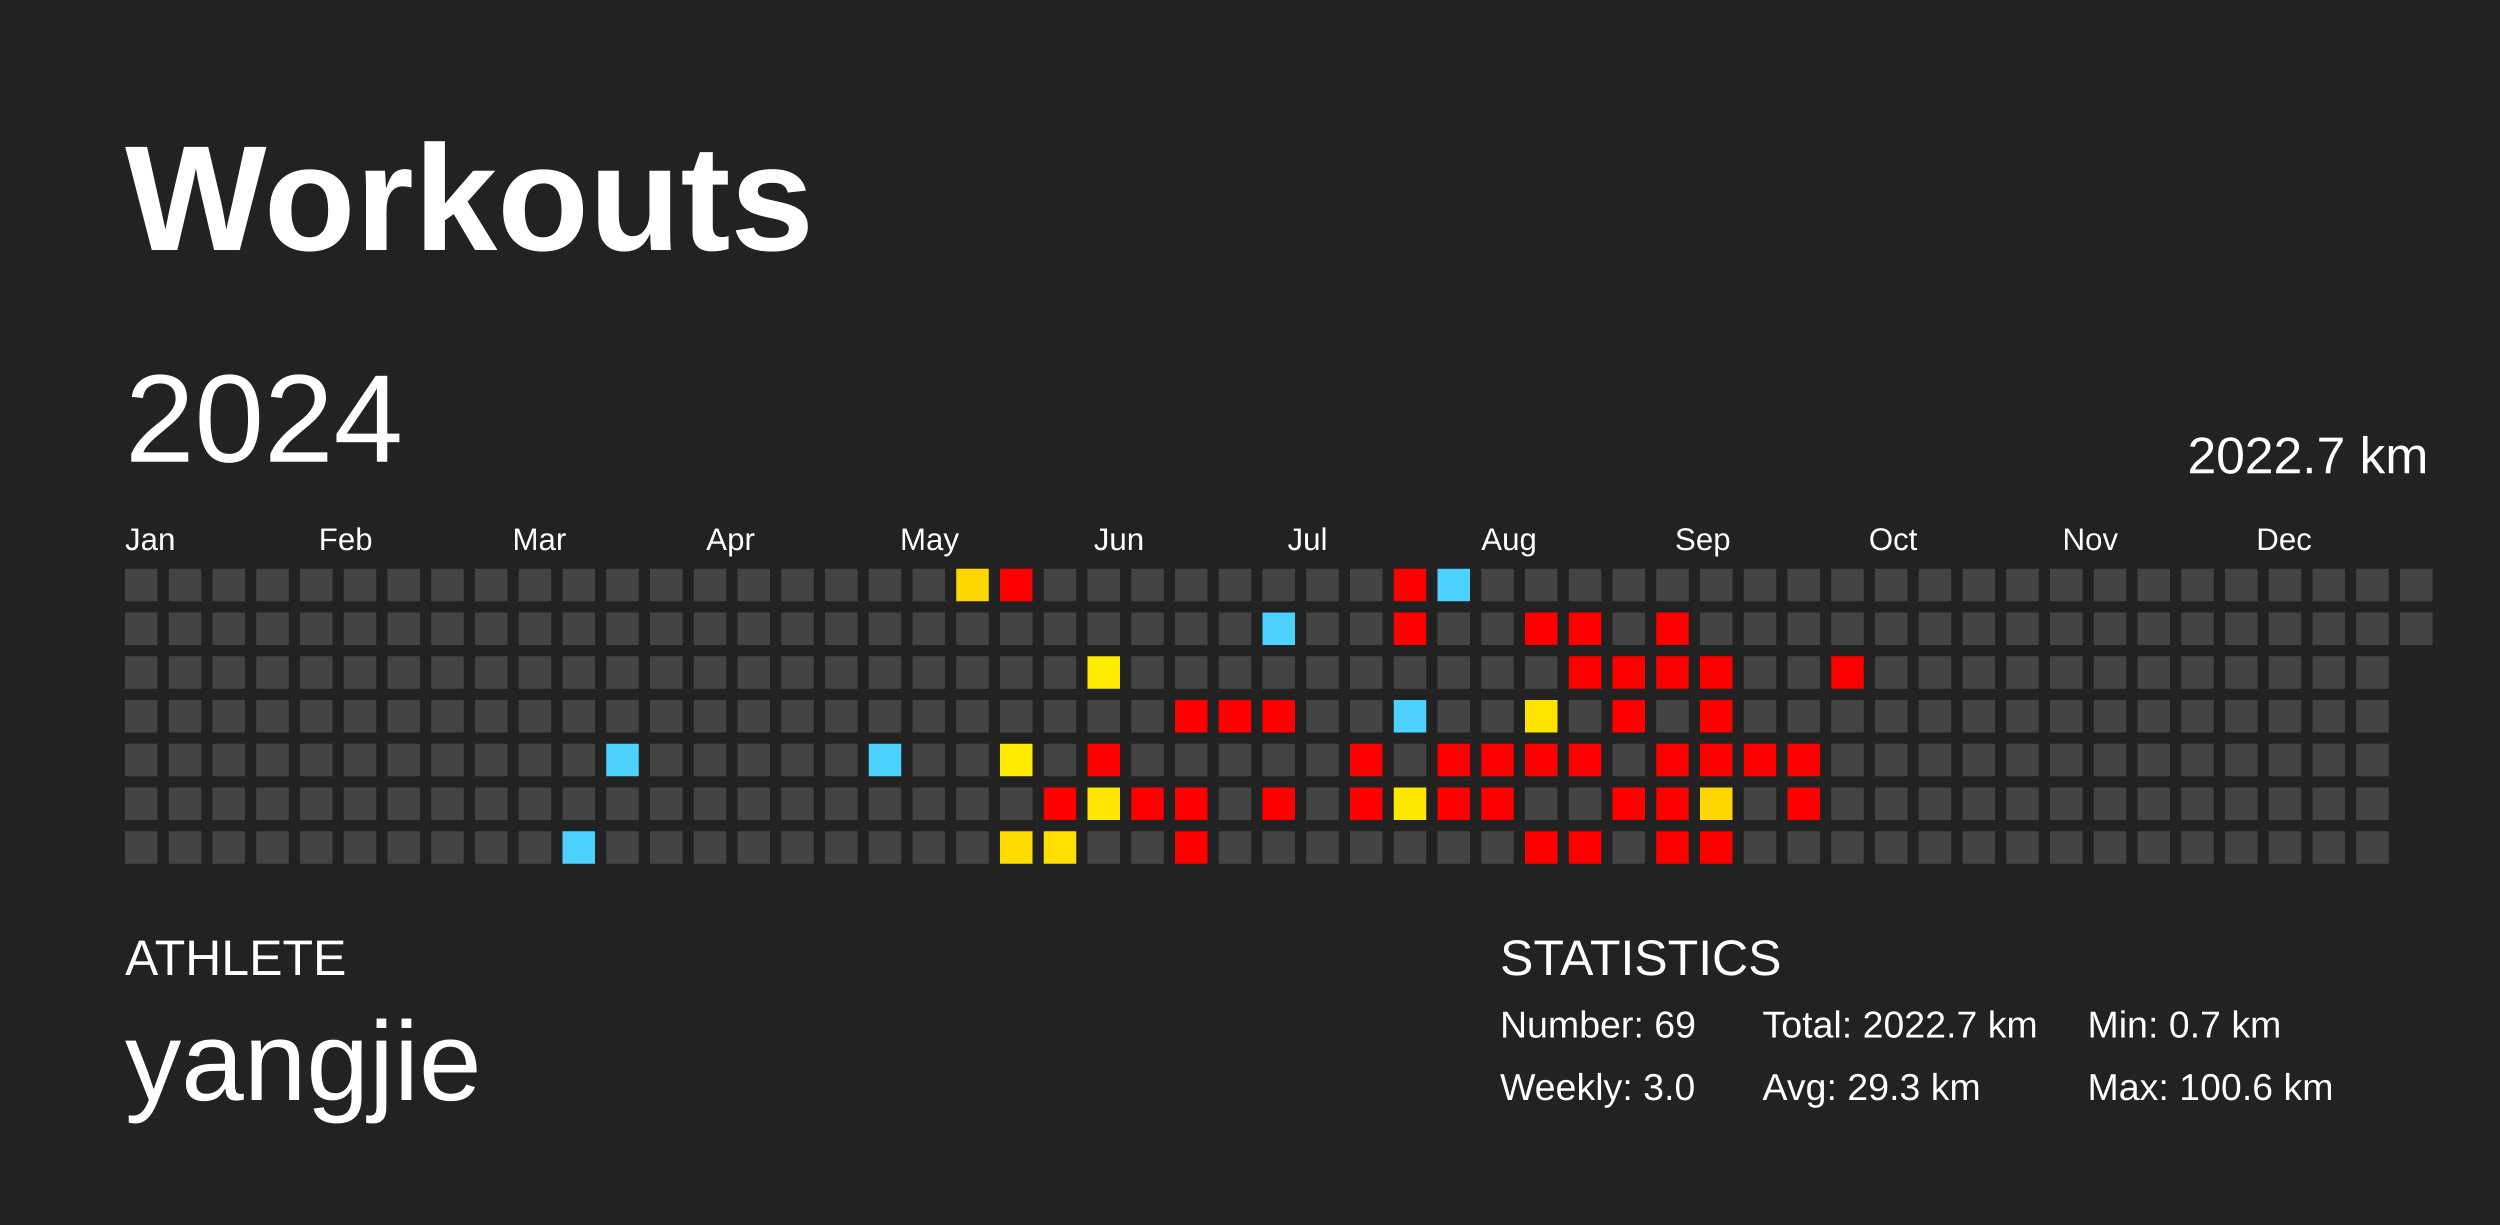
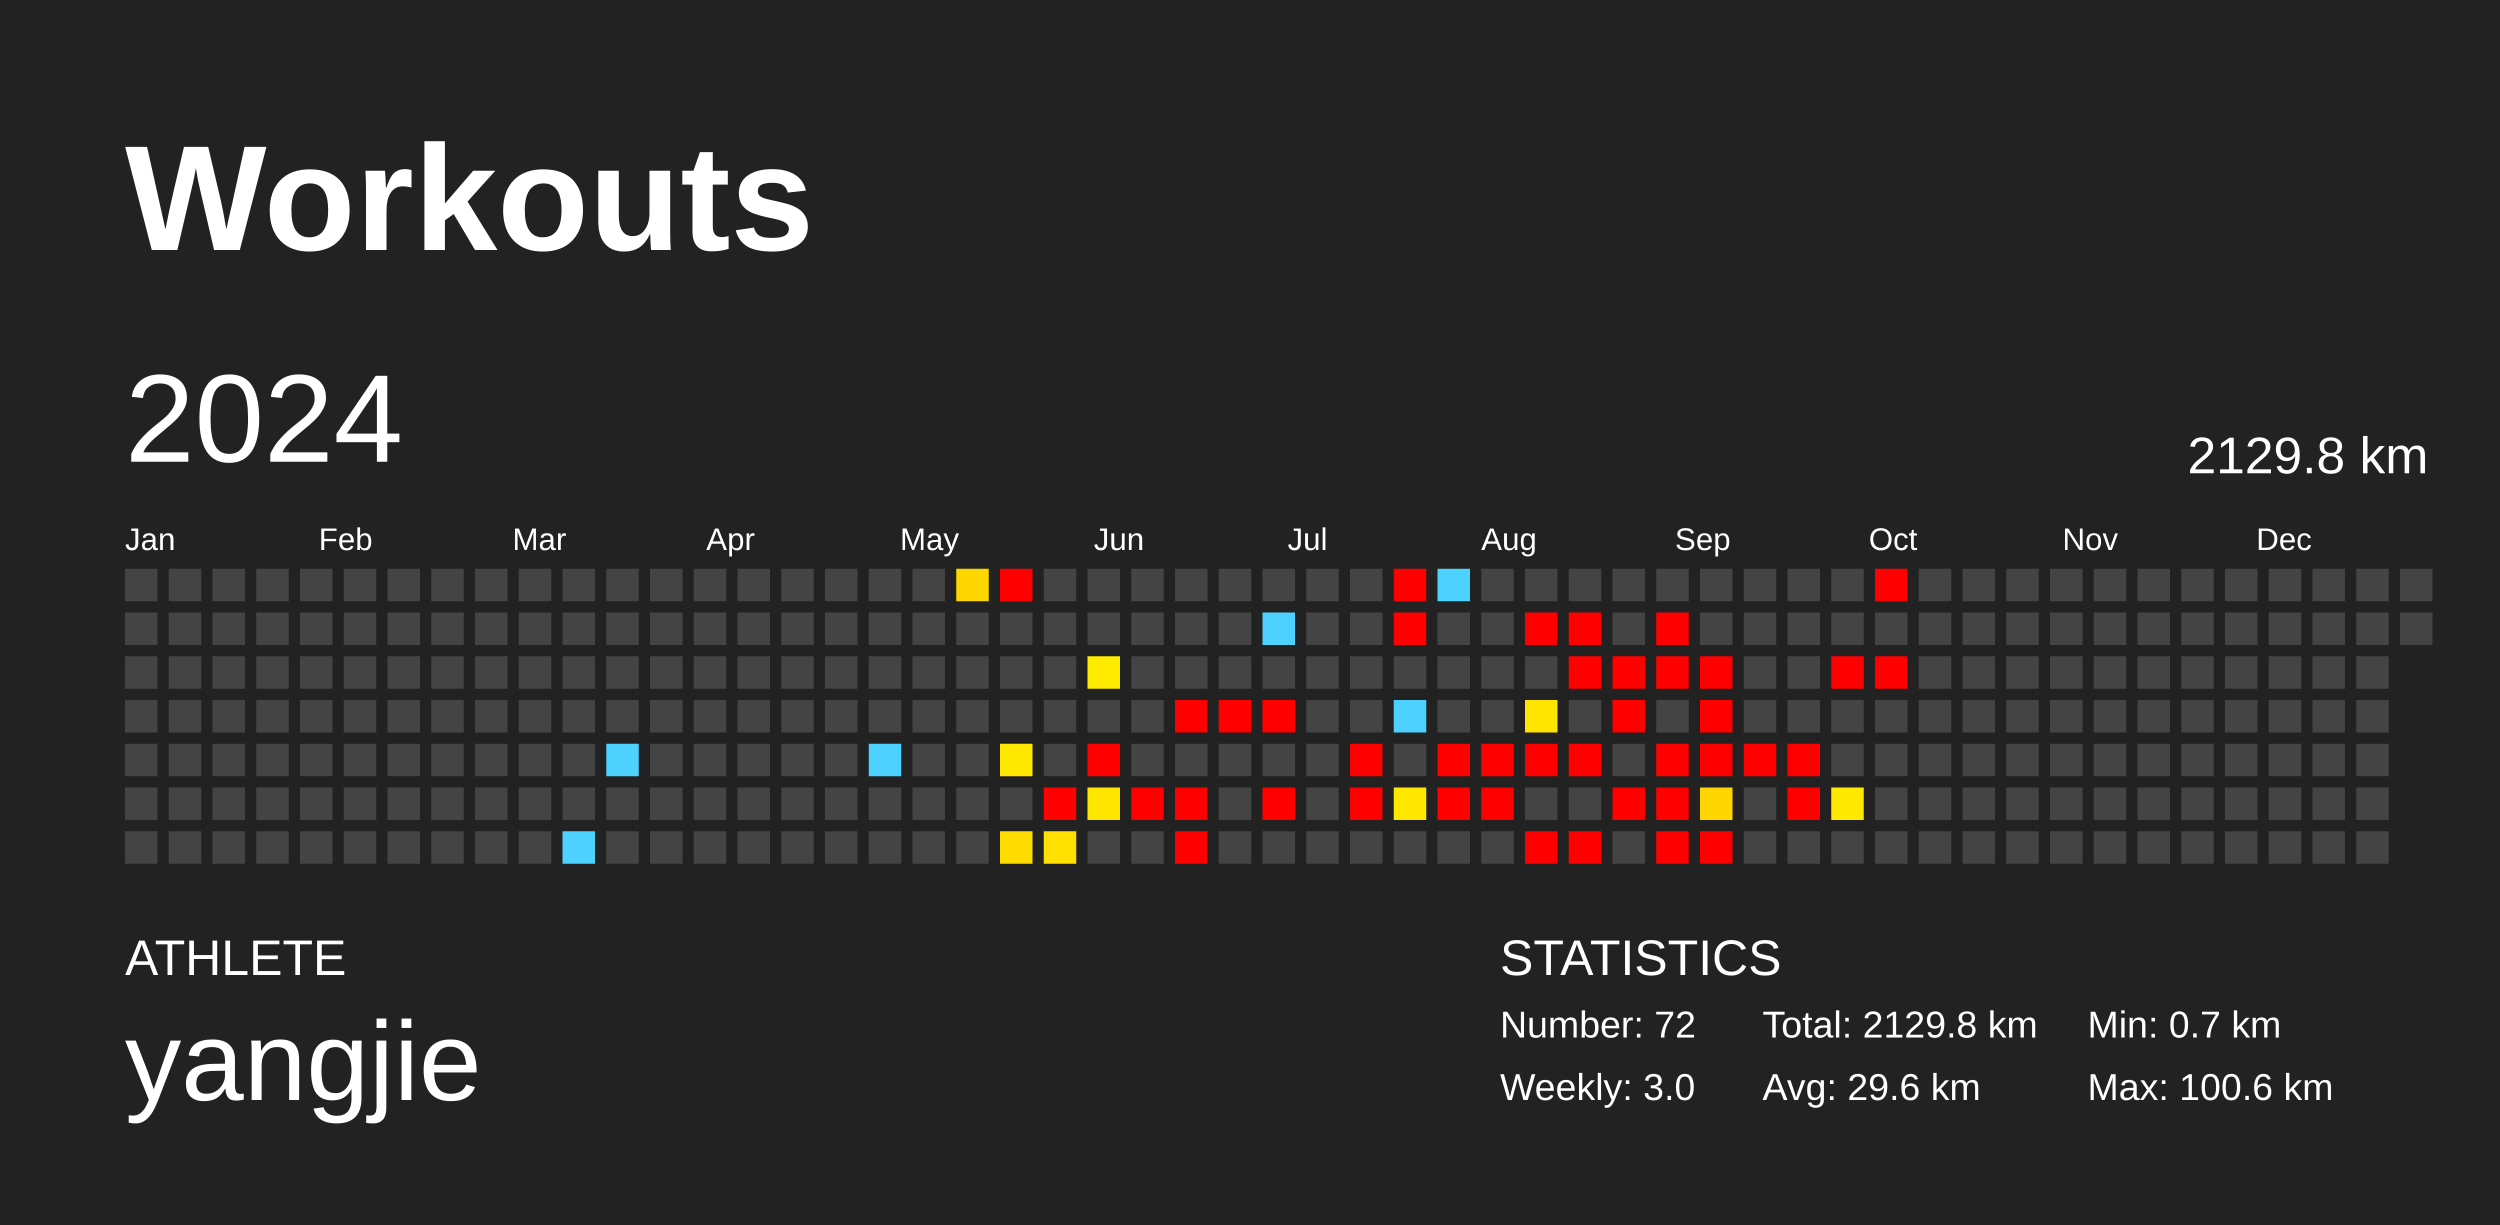
<svg xmlns="http://www.w3.org/2000/svg" baseProfile="full" height="98mm" version="1.1" viewBox="0,0,200,98" width="200mm">
  <defs />
  <rect fill="#222222" height="98" width="200" x="0" y="0" />
  <text fill="#FFFFFF" style="font-size:12px; font-family:Arial; font-weight:bold;" x="10" y="20">Workouts</text>
  <text fill="#FFFFFF" style="font-size:4px; font-family:Arial" x="10" y="78">ATHLETE</text>
  <text fill="#FFFFFF" style="font-size:9px; font-family:Arial" x="10" y="88">yangjie</text>
  <text fill="#FFFFFF" style="font-size:4px; font-family:Arial" x="120" y="78">STATISTICS</text>
-   <text fill="#FFFFFF" style="font-size:3px; font-family:Arial" x="120" y="83">Number: 69</text>
+   <text fill="#FFFFFF" style="font-size:3px; font-family:Arial" x="120" y="83">Number: 72</text>
  <text fill="#FFFFFF" style="font-size:3px; font-family:Arial" x="120" y="88">Weekly: 3.0</text>
-   <text fill="#FFFFFF" style="font-size:3px; font-family:Arial" x="141" y="83">Total: 2022.7 km</text>
-   <text fill="#FFFFFF" style="font-size:3px; font-family:Arial" x="141" y="88">Avg: 29.3 km</text>
+   <text fill="#FFFFFF" style="font-size:3px; font-family:Arial" x="141" y="83">Total: 2129.8 km</text>
+   <text fill="#FFFFFF" style="font-size:3px; font-family:Arial" x="141" y="88">Avg: 29.6 km</text>
  <text fill="#FFFFFF" style="font-size:3px; font-family:Arial" x="167" y="83">Min: 0.7 km</text>
  <text fill="#FFFFFF" style="font-size:3px; font-family:Arial" x="167" y="88">Max: 100.6 km</text>
  <text dominant-baseline="hanging" fill="#FFFFFF" style="font-size:10.0px; font-family:Arial;" x="10" y="30">2024</text>
-   <text dominant-baseline="hanging" fill="#FFFFFF" style="font-size:4.125px; font-family:Arial;" x="175" y="35">2022.7 km</text>
+   <text dominant-baseline="hanging" fill="#FFFFFF" style="font-size:4.125px; font-family:Arial;" x="175" y="35">2129.8 km</text>
  <text fill="#FFFFFF" style="font-size:2.5px; font-family:Arial" x="10.0" y="44">Jan</text>
  <text fill="#FFFFFF" style="font-size:2.5px; font-family:Arial" x="25.5" y="44">Feb</text>
  <text fill="#FFFFFF" style="font-size:2.5px; font-family:Arial" x="41.0" y="44">Mar</text>
  <text fill="#FFFFFF" style="font-size:2.5px; font-family:Arial" x="56.5" y="44">Apr</text>
  <text fill="#FFFFFF" style="font-size:2.5px; font-family:Arial" x="72.0" y="44">May</text>
  <text fill="#FFFFFF" style="font-size:2.5px; font-family:Arial" x="87.5" y="44">Jun</text>
  <text fill="#FFFFFF" style="font-size:2.5px; font-family:Arial" x="103.0" y="44">Jul</text>
  <text fill="#FFFFFF" style="font-size:2.5px; font-family:Arial" x="118.5" y="44">Aug</text>
  <text fill="#FFFFFF" style="font-size:2.5px; font-family:Arial" x="134.0" y="44">Sep</text>
  <text fill="#FFFFFF" style="font-size:2.5px; font-family:Arial" x="149.5" y="44">Oct</text>
  <text fill="#FFFFFF" style="font-size:2.5px; font-family:Arial" x="165.0" y="44">Nov</text>
  <text fill="#FFFFFF" style="font-size:2.5px; font-family:Arial" x="180.5" y="44">Dec</text>
  <rect fill="#444444" height="2.6" width="2.6" x="10.0" y="45.5" />
  <rect fill="#444444" height="2.6" width="2.6" x="10.0" y="49.0" />
  <rect fill="#444444" height="2.6" width="2.6" x="10.0" y="52.5" />
  <rect fill="#444444" height="2.6" width="2.6" x="10.0" y="56.0" />
  <rect fill="#444444" height="2.6" width="2.6" x="10.0" y="59.5" />
  <rect fill="#444444" height="2.6" width="2.6" x="10.0" y="63.0" />
  <rect fill="#444444" height="2.6" width="2.6" x="10.0" y="66.5" />
  <rect fill="#444444" height="2.6" width="2.6" x="13.5" y="45.5" />
  <rect fill="#444444" height="2.6" width="2.6" x="13.5" y="49.0" />
  <rect fill="#444444" height="2.6" width="2.6" x="13.5" y="52.5" />
  <rect fill="#444444" height="2.6" width="2.6" x="13.5" y="56.0" />
  <rect fill="#444444" height="2.6" width="2.6" x="13.5" y="59.5" />
  <rect fill="#444444" height="2.6" width="2.6" x="13.5" y="63.0" />
  <rect fill="#444444" height="2.6" width="2.6" x="13.5" y="66.5" />
  <rect fill="#444444" height="2.6" width="2.6" x="17.0" y="45.5" />
  <rect fill="#444444" height="2.6" width="2.6" x="17.0" y="49.0" />
  <rect fill="#444444" height="2.6" width="2.6" x="17.0" y="52.5" />
  <rect fill="#444444" height="2.6" width="2.6" x="17.0" y="56.0" />
  <rect fill="#444444" height="2.6" width="2.6" x="17.0" y="59.5" />
  <rect fill="#444444" height="2.6" width="2.6" x="17.0" y="63.0" />
  <rect fill="#444444" height="2.6" width="2.6" x="17.0" y="66.5" />
  <rect fill="#444444" height="2.6" width="2.6" x="20.5" y="45.5" />
  <rect fill="#444444" height="2.6" width="2.6" x="20.5" y="49.0" />
  <rect fill="#444444" height="2.6" width="2.6" x="20.5" y="52.5" />
  <rect fill="#444444" height="2.6" width="2.6" x="20.5" y="56.0" />
  <rect fill="#444444" height="2.6" width="2.6" x="20.5" y="59.5" />
  <rect fill="#444444" height="2.6" width="2.6" x="20.5" y="63.0" />
  <rect fill="#444444" height="2.6" width="2.6" x="20.5" y="66.5" />
  <rect fill="#444444" height="2.6" width="2.6" x="24.0" y="45.5" />
  <rect fill="#444444" height="2.6" width="2.6" x="24.0" y="49.0" />
  <rect fill="#444444" height="2.6" width="2.6" x="24.0" y="52.5" />
  <rect fill="#444444" height="2.6" width="2.6" x="24.0" y="56.0" />
  <rect fill="#444444" height="2.6" width="2.6" x="24.0" y="59.5" />
  <rect fill="#444444" height="2.6" width="2.6" x="24.0" y="63.0" />
  <rect fill="#444444" height="2.6" width="2.6" x="24.0" y="66.5" />
  <rect fill="#444444" height="2.6" width="2.6" x="27.5" y="45.5" />
  <rect fill="#444444" height="2.6" width="2.6" x="27.5" y="49.0" />
  <rect fill="#444444" height="2.6" width="2.6" x="27.5" y="52.5" />
  <rect fill="#444444" height="2.6" width="2.6" x="27.5" y="56.0" />
  <rect fill="#444444" height="2.6" width="2.6" x="27.5" y="59.5" />
  <rect fill="#444444" height="2.6" width="2.6" x="27.5" y="63.0" />
  <rect fill="#444444" height="2.6" width="2.6" x="27.5" y="66.5" />
  <rect fill="#444444" height="2.6" width="2.6" x="31.0" y="45.5" />
  <rect fill="#444444" height="2.6" width="2.6" x="31.0" y="49.0" />
  <rect fill="#444444" height="2.6" width="2.6" x="31.0" y="52.5" />
  <rect fill="#444444" height="2.6" width="2.6" x="31.0" y="56.0" />
  <rect fill="#444444" height="2.6" width="2.6" x="31.0" y="59.5" />
  <rect fill="#444444" height="2.6" width="2.6" x="31.0" y="63.0" />
  <rect fill="#444444" height="2.6" width="2.6" x="31.0" y="66.5" />
  <rect fill="#444444" height="2.6" width="2.6" x="34.5" y="45.5" />
  <rect fill="#444444" height="2.6" width="2.6" x="34.5" y="49.0" />
  <rect fill="#444444" height="2.6" width="2.6" x="34.5" y="52.5" />
  <rect fill="#444444" height="2.6" width="2.6" x="34.5" y="56.0" />
  <rect fill="#444444" height="2.6" width="2.6" x="34.5" y="59.5" />
  <rect fill="#444444" height="2.6" width="2.6" x="34.5" y="63.0" />
  <rect fill="#444444" height="2.6" width="2.6" x="34.5" y="66.5" />
  <rect fill="#444444" height="2.6" width="2.6" x="38.0" y="45.5" />
  <rect fill="#444444" height="2.6" width="2.6" x="38.0" y="49.0" />
  <rect fill="#444444" height="2.6" width="2.6" x="38.0" y="52.5" />
  <rect fill="#444444" height="2.6" width="2.6" x="38.0" y="56.0" />
  <rect fill="#444444" height="2.6" width="2.6" x="38.0" y="59.5" />
  <rect fill="#444444" height="2.6" width="2.6" x="38.0" y="63.0" />
  <rect fill="#444444" height="2.6" width="2.6" x="38.0" y="66.5" />
  <rect fill="#444444" height="2.6" width="2.6" x="41.5" y="45.5" />
  <rect fill="#444444" height="2.6" width="2.6" x="41.5" y="49.0" />
  <rect fill="#444444" height="2.6" width="2.6" x="41.5" y="52.5" />
  <rect fill="#444444" height="2.6" width="2.6" x="41.5" y="56.0" />
  <rect fill="#444444" height="2.6" width="2.6" x="41.5" y="59.5" />
  <rect fill="#444444" height="2.6" width="2.6" x="41.5" y="63.0" />
  <rect fill="#444444" height="2.6" width="2.6" x="41.5" y="66.5" />
  <rect fill="#444444" height="2.6" width="2.6" x="45.0" y="45.5" />
  <rect fill="#444444" height="2.6" width="2.6" x="45.0" y="49.0" />
  <rect fill="#444444" height="2.6" width="2.6" x="45.0" y="52.5" />
  <rect fill="#444444" height="2.6" width="2.6" x="45.0" y="56.0" />
  <rect fill="#444444" height="2.6" width="2.6" x="45.0" y="59.5" />
  <rect fill="#444444" height="2.6" width="2.6" x="45.0" y="63.0" />
  <rect fill="#4dd2ff" height="2.6" width="2.6" x="45.0" y="66.5" />
  <rect fill="#444444" height="2.6" width="2.6" x="48.5" y="45.5" />
  <rect fill="#444444" height="2.6" width="2.6" x="48.5" y="49.0" />
  <rect fill="#444444" height="2.6" width="2.6" x="48.5" y="52.5" />
  <rect fill="#444444" height="2.6" width="2.6" x="48.5" y="56.0" />
  <rect fill="#4dd2ff" height="2.6" width="2.6" x="48.5" y="59.5" />
  <rect fill="#444444" height="2.6" width="2.6" x="48.5" y="63.0" />
  <rect fill="#444444" height="2.6" width="2.6" x="48.5" y="66.5" />
  <rect fill="#444444" height="2.6" width="2.6" x="52.0" y="45.5" />
  <rect fill="#444444" height="2.6" width="2.6" x="52.0" y="49.0" />
  <rect fill="#444444" height="2.6" width="2.6" x="52.0" y="52.5" />
  <rect fill="#444444" height="2.6" width="2.6" x="52.0" y="56.0" />
  <rect fill="#444444" height="2.6" width="2.6" x="52.0" y="59.5" />
  <rect fill="#444444" height="2.6" width="2.6" x="52.0" y="63.0" />
  <rect fill="#444444" height="2.6" width="2.6" x="52.0" y="66.5" />
  <rect fill="#444444" height="2.6" width="2.6" x="55.5" y="45.5" />
  <rect fill="#444444" height="2.6" width="2.6" x="55.5" y="49.0" />
  <rect fill="#444444" height="2.6" width="2.6" x="55.5" y="52.5" />
  <rect fill="#444444" height="2.6" width="2.6" x="55.5" y="56.0" />
  <rect fill="#444444" height="2.6" width="2.6" x="55.5" y="59.5" />
  <rect fill="#444444" height="2.6" width="2.6" x="55.5" y="63.0" />
  <rect fill="#444444" height="2.6" width="2.6" x="55.5" y="66.5" />
  <rect fill="#444444" height="2.6" width="2.6" x="59.0" y="45.5" />
  <rect fill="#444444" height="2.6" width="2.6" x="59.0" y="49.0" />
  <rect fill="#444444" height="2.6" width="2.6" x="59.0" y="52.5" />
  <rect fill="#444444" height="2.6" width="2.6" x="59.0" y="56.0" />
  <rect fill="#444444" height="2.6" width="2.6" x="59.0" y="59.5" />
  <rect fill="#444444" height="2.6" width="2.6" x="59.0" y="63.0" />
  <rect fill="#444444" height="2.6" width="2.6" x="59.0" y="66.5" />
  <rect fill="#444444" height="2.6" width="2.6" x="62.5" y="45.5" />
  <rect fill="#444444" height="2.6" width="2.6" x="62.5" y="49.0" />
  <rect fill="#444444" height="2.6" width="2.6" x="62.5" y="52.5" />
  <rect fill="#444444" height="2.6" width="2.6" x="62.5" y="56.0" />
  <rect fill="#444444" height="2.6" width="2.6" x="62.5" y="59.5" />
  <rect fill="#444444" height="2.6" width="2.6" x="62.5" y="63.0" />
  <rect fill="#444444" height="2.6" width="2.6" x="62.5" y="66.5" />
  <rect fill="#444444" height="2.6" width="2.6" x="66.0" y="45.5" />
  <rect fill="#444444" height="2.6" width="2.6" x="66.0" y="49.0" />
  <rect fill="#444444" height="2.6" width="2.6" x="66.0" y="52.5" />
  <rect fill="#444444" height="2.6" width="2.6" x="66.0" y="56.0" />
  <rect fill="#444444" height="2.6" width="2.6" x="66.0" y="59.5" />
  <rect fill="#444444" height="2.6" width="2.6" x="66.0" y="63.0" />
  <rect fill="#444444" height="2.6" width="2.6" x="66.0" y="66.5" />
  <rect fill="#444444" height="2.6" width="2.6" x="69.5" y="45.5" />
  <rect fill="#444444" height="2.6" width="2.6" x="69.5" y="49.0" />
  <rect fill="#444444" height="2.6" width="2.6" x="69.5" y="52.5" />
  <rect fill="#444444" height="2.6" width="2.6" x="69.5" y="56.0" />
  <rect fill="#4dd2ff" height="2.6" width="2.6" x="69.5" y="59.5" />
  <rect fill="#444444" height="2.6" width="2.6" x="69.5" y="63.0" />
  <rect fill="#444444" height="2.6" width="2.6" x="69.5" y="66.5" />
  <rect fill="#444444" height="2.6" width="2.6" x="73.0" y="45.5" />
  <rect fill="#444444" height="2.6" width="2.6" x="73.0" y="49.0" />
  <rect fill="#444444" height="2.6" width="2.6" x="73.0" y="52.5" />
  <rect fill="#444444" height="2.6" width="2.6" x="73.0" y="56.0" />
  <rect fill="#444444" height="2.6" width="2.6" x="73.0" y="59.5" />
  <rect fill="#444444" height="2.6" width="2.6" x="73.0" y="63.0" />
  <rect fill="#444444" height="2.6" width="2.6" x="73.0" y="66.5" />
  <rect fill="#ffd700" height="2.6" width="2.6" x="76.5" y="45.5" />
  <rect fill="#444444" height="2.6" width="2.6" x="76.5" y="49.0" />
  <rect fill="#444444" height="2.6" width="2.6" x="76.5" y="52.5" />
  <rect fill="#444444" height="2.6" width="2.6" x="76.5" y="56.0" />
  <rect fill="#444444" height="2.6" width="2.6" x="76.5" y="59.5" />
  <rect fill="#444444" height="2.6" width="2.6" x="76.5" y="63.0" />
  <rect fill="#444444" height="2.6" width="2.6" x="76.5" y="66.5" />
  <rect fill="red" height="2.6" width="2.6" x="80.0" y="45.5" />
  <rect fill="#444444" height="2.6" width="2.6" x="80.0" y="49.0" />
  <rect fill="#444444" height="2.6" width="2.6" x="80.0" y="52.5" />
  <rect fill="#444444" height="2.6" width="2.6" x="80.0" y="56.0" />
  <rect fill="#ffe900" height="2.6" width="2.6" x="80.0" y="59.5" />
  <rect fill="#444444" height="2.6" width="2.6" x="80.0" y="63.0" />
  <rect fill="#ffdc00" height="2.6" width="2.6" x="80.0" y="66.5" />
  <rect fill="#444444" height="2.6" width="2.6" x="83.5" y="45.5" />
  <rect fill="#444444" height="2.6" width="2.6" x="83.5" y="49.0" />
  <rect fill="#444444" height="2.6" width="2.6" x="83.5" y="52.5" />
  <rect fill="#444444" height="2.6" width="2.6" x="83.5" y="56.0" />
  <rect fill="#444444" height="2.6" width="2.6" x="83.5" y="59.5" />
  <rect fill="red" height="2.6" width="2.6" x="83.5" y="63.0" />
  <rect fill="#ffe000" height="2.6" width="2.6" x="83.5" y="66.5" />
  <rect fill="#444444" height="2.6" width="2.6" x="87.0" y="45.5" />
  <rect fill="#444444" height="2.6" width="2.6" x="87.0" y="49.0" />
  <rect fill="#ffeb00" height="2.6" width="2.6" x="87.0" y="52.5" />
  <rect fill="#444444" height="2.6" width="2.6" x="87.0" y="56.0" />
  <rect fill="red" height="2.6" width="2.6" x="87.0" y="59.5" />
  <rect fill="#ffe600" height="2.6" width="2.6" x="87.0" y="63.0" />
  <rect fill="#444444" height="2.6" width="2.6" x="87.0" y="66.5" />
  <rect fill="#444444" height="2.6" width="2.6" x="90.5" y="45.5" />
  <rect fill="#444444" height="2.6" width="2.6" x="90.5" y="49.0" />
  <rect fill="#444444" height="2.6" width="2.6" x="90.5" y="52.5" />
  <rect fill="#444444" height="2.6" width="2.6" x="90.5" y="56.0" />
  <rect fill="#444444" height="2.6" width="2.6" x="90.5" y="59.5" />
  <rect fill="red" height="2.6" width="2.6" x="90.5" y="63.0" />
  <rect fill="#444444" height="2.6" width="2.6" x="90.5" y="66.5" />
  <rect fill="#444444" height="2.6" width="2.6" x="94.0" y="45.5" />
  <rect fill="#444444" height="2.6" width="2.6" x="94.0" y="49.0" />
  <rect fill="#444444" height="2.6" width="2.6" x="94.0" y="52.5" />
  <rect fill="red" height="2.6" width="2.6" x="94.0" y="56.0" />
  <rect fill="#444444" height="2.6" width="2.6" x="94.0" y="59.5" />
  <rect fill="red" height="2.6" width="2.6" x="94.0" y="63.0" />
  <rect fill="red" height="2.6" width="2.6" x="94.0" y="66.5" />
  <rect fill="#444444" height="2.6" width="2.6" x="97.5" y="45.5" />
  <rect fill="#444444" height="2.6" width="2.6" x="97.5" y="49.0" />
  <rect fill="#444444" height="2.6" width="2.6" x="97.5" y="52.5" />
  <rect fill="red" height="2.6" width="2.6" x="97.5" y="56.0" />
  <rect fill="#444444" height="2.6" width="2.6" x="97.5" y="59.5" />
  <rect fill="#444444" height="2.6" width="2.6" x="97.5" y="63.0" />
  <rect fill="#444444" height="2.6" width="2.6" x="97.5" y="66.5" />
  <rect fill="#444444" height="2.6" width="2.6" x="101.0" y="45.5" />
  <rect fill="#4dd2ff" height="2.6" width="2.6" x="101.0" y="49.0" />
  <rect fill="#444444" height="2.6" width="2.6" x="101.0" y="52.5" />
  <rect fill="red" height="2.6" width="2.6" x="101.0" y="56.0" />
  <rect fill="#444444" height="2.6" width="2.6" x="101.0" y="59.5" />
  <rect fill="red" height="2.6" width="2.6" x="101.0" y="63.0" />
  <rect fill="#444444" height="2.6" width="2.6" x="101.0" y="66.5" />
  <rect fill="#444444" height="2.6" width="2.6" x="104.5" y="45.5" />
  <rect fill="#444444" height="2.6" width="2.6" x="104.5" y="49.0" />
  <rect fill="#444444" height="2.6" width="2.6" x="104.5" y="52.5" />
  <rect fill="#444444" height="2.6" width="2.6" x="104.5" y="56.0" />
  <rect fill="#444444" height="2.6" width="2.6" x="104.5" y="59.5" />
  <rect fill="#444444" height="2.6" width="2.6" x="104.5" y="63.0" />
  <rect fill="#444444" height="2.6" width="2.6" x="104.5" y="66.5" />
  <rect fill="#444444" height="2.6" width="2.6" x="108.0" y="45.5" />
  <rect fill="#444444" height="2.6" width="2.6" x="108.0" y="49.0" />
  <rect fill="#444444" height="2.6" width="2.6" x="108.0" y="52.5" />
  <rect fill="#444444" height="2.6" width="2.6" x="108.0" y="56.0" />
  <rect fill="red" height="2.6" width="2.6" x="108.0" y="59.5" />
  <rect fill="red" height="2.6" width="2.6" x="108.0" y="63.0" />
  <rect fill="#444444" height="2.6" width="2.6" x="108.0" y="66.5" />
  <rect fill="red" height="2.6" width="2.6" x="111.5" y="45.5" />
  <rect fill="red" height="2.6" width="2.6" x="111.5" y="49.0" />
  <rect fill="#444444" height="2.6" width="2.6" x="111.5" y="52.5" />
  <rect fill="#4dd2ff" height="2.6" width="2.6" x="111.5" y="56.0" />
  <rect fill="#444444" height="2.6" width="2.6" x="111.5" y="59.5" />
  <rect fill="#ffe700" height="2.6" width="2.6" x="111.5" y="63.0" />
  <rect fill="#444444" height="2.6" width="2.6" x="111.5" y="66.5" />
  <rect fill="#4dd2ff" height="2.6" width="2.6" x="115.0" y="45.5" />
  <rect fill="#444444" height="2.6" width="2.6" x="115.0" y="49.0" />
  <rect fill="#444444" height="2.6" width="2.6" x="115.0" y="52.5" />
  <rect fill="#444444" height="2.6" width="2.6" x="115.0" y="56.0" />
  <rect fill="red" height="2.6" width="2.6" x="115.0" y="59.5" />
  <rect fill="red" height="2.6" width="2.6" x="115.0" y="63.0" />
  <rect fill="#444444" height="2.6" width="2.6" x="115.0" y="66.5" />
  <rect fill="#444444" height="2.6" width="2.6" x="118.5" y="45.5" />
  <rect fill="#444444" height="2.6" width="2.6" x="118.5" y="49.0" />
  <rect fill="#444444" height="2.6" width="2.6" x="118.5" y="52.5" />
  <rect fill="#444444" height="2.6" width="2.6" x="118.5" y="56.0" />
  <rect fill="red" height="2.6" width="2.6" x="118.5" y="59.5" />
  <rect fill="red" height="2.6" width="2.6" x="118.5" y="63.0" />
  <rect fill="#444444" height="2.6" width="2.6" x="118.5" y="66.5" />
  <rect fill="#444444" height="2.6" width="2.6" x="122.0" y="45.5" />
  <rect fill="red" height="2.6" width="2.6" x="122.0" y="49.0" />
  <rect fill="#444444" height="2.6" width="2.6" x="122.0" y="52.5" />
  <rect fill="#ffe400" height="2.6" width="2.6" x="122.0" y="56.0" />
  <rect fill="red" height="2.6" width="2.6" x="122.0" y="59.5" />
  <rect fill="#444444" height="2.6" width="2.6" x="122.0" y="63.0" />
  <rect fill="red" height="2.6" width="2.6" x="122.0" y="66.5" />
  <rect fill="#444444" height="2.6" width="2.6" x="125.5" y="45.5" />
  <rect fill="red" height="2.6" width="2.6" x="125.5" y="49.0" />
  <rect fill="red" height="2.6" width="2.6" x="125.5" y="52.5" />
  <rect fill="#444444" height="2.6" width="2.6" x="125.5" y="56.0" />
  <rect fill="red" height="2.6" width="2.6" x="125.5" y="59.5" />
  <rect fill="#444444" height="2.6" width="2.6" x="125.5" y="63.0" />
  <rect fill="red" height="2.6" width="2.6" x="125.5" y="66.5" />
  <rect fill="#444444" height="2.6" width="2.6" x="129.0" y="45.5" />
  <rect fill="#444444" height="2.6" width="2.6" x="129.0" y="49.0" />
  <rect fill="red" height="2.6" width="2.6" x="129.0" y="52.5" />
  <rect fill="red" height="2.6" width="2.6" x="129.0" y="56.0" />
  <rect fill="#444444" height="2.6" width="2.6" x="129.0" y="59.5" />
  <rect fill="red" height="2.6" width="2.6" x="129.0" y="63.0" />
  <rect fill="#444444" height="2.6" width="2.6" x="129.0" y="66.5" />
  <rect fill="#444444" height="2.6" width="2.6" x="132.5" y="45.5" />
  <rect fill="red" height="2.6" width="2.6" x="132.5" y="49.0" />
  <rect fill="red" height="2.6" width="2.6" x="132.5" y="52.5" />
  <rect fill="#444444" height="2.6" width="2.6" x="132.5" y="56.0" />
  <rect fill="red" height="2.6" width="2.6" x="132.5" y="59.5" />
  <rect fill="red" height="2.6" width="2.6" x="132.5" y="63.0" />
  <rect fill="red" height="2.6" width="2.6" x="132.5" y="66.5" />
  <rect fill="#444444" height="2.6" width="2.6" x="136.0" y="45.5" />
  <rect fill="#444444" height="2.6" width="2.6" x="136.0" y="49.0" />
  <rect fill="red" height="2.6" width="2.6" x="136.0" y="52.5" />
  <rect fill="red" height="2.6" width="2.6" x="136.0" y="56.0" />
  <rect fill="red" height="2.6" width="2.6" x="136.0" y="59.5" />
  <rect fill="#ffd600" height="2.6" width="2.6" x="136.0" y="63.0" />
  <rect fill="red" height="2.6" width="2.6" x="136.0" y="66.5" />
  <rect fill="#444444" height="2.6" width="2.6" x="139.5" y="45.5" />
  <rect fill="#444444" height="2.6" width="2.6" x="139.5" y="49.0" />
  <rect fill="#444444" height="2.6" width="2.6" x="139.5" y="52.5" />
  <rect fill="#444444" height="2.6" width="2.6" x="139.5" y="56.0" />
  <rect fill="red" height="2.6" width="2.6" x="139.5" y="59.5" />
  <rect fill="#444444" height="2.6" width="2.6" x="139.5" y="63.0" />
  <rect fill="#444444" height="2.6" width="2.6" x="139.5" y="66.5" />
  <rect fill="#444444" height="2.6" width="2.6" x="143.0" y="45.5" />
  <rect fill="#444444" height="2.6" width="2.6" x="143.0" y="49.0" />
  <rect fill="#444444" height="2.6" width="2.6" x="143.0" y="52.5" />
  <rect fill="#444444" height="2.6" width="2.6" x="143.0" y="56.0" />
  <rect fill="red" height="2.6" width="2.6" x="143.0" y="59.5" />
  <rect fill="red" height="2.6" width="2.6" x="143.0" y="63.0" />
  <rect fill="#444444" height="2.6" width="2.6" x="143.0" y="66.5" />
  <rect fill="#444444" height="2.6" width="2.6" x="146.5" y="45.5" />
  <rect fill="#444444" height="2.6" width="2.6" x="146.5" y="49.0" />
  <rect fill="red" height="2.6" width="2.6" x="146.5" y="52.5" />
  <rect fill="#444444" height="2.6" width="2.6" x="146.5" y="56.0" />
  <rect fill="#444444" height="2.6" width="2.6" x="146.5" y="59.5" />
-   <rect fill="#444444" height="2.6" width="2.6" x="146.5" y="63.0" />
+   <rect fill="#ffe900" height="2.6" width="2.6" x="146.5" y="63.0" />
  <rect fill="#444444" height="2.6" width="2.6" x="146.5" y="66.5" />
-   <rect fill="#444444" height="2.6" width="2.6" x="150.0" y="45.5" />
+   <rect fill="red" height="2.6" width="2.6" x="150.0" y="45.5" />
  <rect fill="#444444" height="2.6" width="2.6" x="150.0" y="49.0" />
-   <rect fill="#444444" height="2.6" width="2.6" x="150.0" y="52.5" />
+   <rect fill="red" height="2.6" width="2.6" x="150.0" y="52.5" />
  <rect fill="#444444" height="2.6" width="2.6" x="150.0" y="56.0" />
  <rect fill="#444444" height="2.6" width="2.6" x="150.0" y="59.5" />
  <rect fill="#444444" height="2.6" width="2.6" x="150.0" y="63.0" />
  <rect fill="#444444" height="2.6" width="2.6" x="150.0" y="66.5" />
  <rect fill="#444444" height="2.6" width="2.6" x="153.5" y="45.5" />
  <rect fill="#444444" height="2.6" width="2.6" x="153.5" y="49.0" />
  <rect fill="#444444" height="2.6" width="2.6" x="153.5" y="52.5" />
  <rect fill="#444444" height="2.6" width="2.6" x="153.5" y="56.0" />
  <rect fill="#444444" height="2.6" width="2.6" x="153.5" y="59.5" />
  <rect fill="#444444" height="2.6" width="2.6" x="153.5" y="63.0" />
  <rect fill="#444444" height="2.6" width="2.6" x="153.5" y="66.5" />
  <rect fill="#444444" height="2.6" width="2.6" x="157.0" y="45.5" />
  <rect fill="#444444" height="2.6" width="2.6" x="157.0" y="49.0" />
  <rect fill="#444444" height="2.6" width="2.6" x="157.0" y="52.5" />
  <rect fill="#444444" height="2.6" width="2.6" x="157.0" y="56.0" />
  <rect fill="#444444" height="2.6" width="2.6" x="157.0" y="59.5" />
  <rect fill="#444444" height="2.6" width="2.6" x="157.0" y="63.0" />
  <rect fill="#444444" height="2.6" width="2.6" x="157.0" y="66.5" />
  <rect fill="#444444" height="2.6" width="2.6" x="160.5" y="45.5" />
  <rect fill="#444444" height="2.6" width="2.6" x="160.5" y="49.0" />
  <rect fill="#444444" height="2.6" width="2.6" x="160.5" y="52.5" />
  <rect fill="#444444" height="2.6" width="2.6" x="160.5" y="56.0" />
  <rect fill="#444444" height="2.6" width="2.6" x="160.5" y="59.5" />
  <rect fill="#444444" height="2.6" width="2.6" x="160.5" y="63.0" />
  <rect fill="#444444" height="2.6" width="2.6" x="160.5" y="66.5" />
  <rect fill="#444444" height="2.6" width="2.6" x="164.0" y="45.5" />
  <rect fill="#444444" height="2.6" width="2.6" x="164.0" y="49.0" />
  <rect fill="#444444" height="2.6" width="2.6" x="164.0" y="52.5" />
  <rect fill="#444444" height="2.6" width="2.6" x="164.0" y="56.0" />
  <rect fill="#444444" height="2.6" width="2.6" x="164.0" y="59.5" />
  <rect fill="#444444" height="2.6" width="2.6" x="164.0" y="63.0" />
  <rect fill="#444444" height="2.6" width="2.6" x="164.0" y="66.5" />
  <rect fill="#444444" height="2.6" width="2.6" x="167.5" y="45.5" />
  <rect fill="#444444" height="2.6" width="2.6" x="167.5" y="49.0" />
  <rect fill="#444444" height="2.6" width="2.6" x="167.5" y="52.5" />
  <rect fill="#444444" height="2.6" width="2.6" x="167.5" y="56.0" />
  <rect fill="#444444" height="2.6" width="2.6" x="167.5" y="59.5" />
  <rect fill="#444444" height="2.6" width="2.6" x="167.5" y="63.0" />
  <rect fill="#444444" height="2.6" width="2.6" x="167.5" y="66.5" />
  <rect fill="#444444" height="2.6" width="2.6" x="171.0" y="45.5" />
  <rect fill="#444444" height="2.6" width="2.6" x="171.0" y="49.0" />
  <rect fill="#444444" height="2.6" width="2.6" x="171.0" y="52.5" />
  <rect fill="#444444" height="2.6" width="2.6" x="171.0" y="56.0" />
  <rect fill="#444444" height="2.6" width="2.6" x="171.0" y="59.5" />
  <rect fill="#444444" height="2.6" width="2.6" x="171.0" y="63.0" />
  <rect fill="#444444" height="2.6" width="2.6" x="171.0" y="66.5" />
  <rect fill="#444444" height="2.6" width="2.6" x="174.5" y="45.5" />
  <rect fill="#444444" height="2.6" width="2.6" x="174.5" y="49.0" />
  <rect fill="#444444" height="2.6" width="2.6" x="174.5" y="52.5" />
  <rect fill="#444444" height="2.6" width="2.6" x="174.5" y="56.0" />
  <rect fill="#444444" height="2.6" width="2.6" x="174.5" y="59.5" />
  <rect fill="#444444" height="2.6" width="2.6" x="174.5" y="63.0" />
  <rect fill="#444444" height="2.6" width="2.6" x="174.5" y="66.5" />
  <rect fill="#444444" height="2.6" width="2.6" x="178.0" y="45.5" />
  <rect fill="#444444" height="2.6" width="2.6" x="178.0" y="49.0" />
  <rect fill="#444444" height="2.6" width="2.6" x="178.0" y="52.5" />
  <rect fill="#444444" height="2.6" width="2.6" x="178.0" y="56.0" />
  <rect fill="#444444" height="2.6" width="2.6" x="178.0" y="59.5" />
  <rect fill="#444444" height="2.6" width="2.6" x="178.0" y="63.0" />
  <rect fill="#444444" height="2.6" width="2.6" x="178.0" y="66.5" />
  <rect fill="#444444" height="2.6" width="2.6" x="181.5" y="45.5" />
  <rect fill="#444444" height="2.6" width="2.6" x="181.5" y="49.0" />
  <rect fill="#444444" height="2.6" width="2.6" x="181.5" y="52.5" />
  <rect fill="#444444" height="2.6" width="2.6" x="181.5" y="56.0" />
  <rect fill="#444444" height="2.6" width="2.6" x="181.5" y="59.5" />
  <rect fill="#444444" height="2.6" width="2.6" x="181.5" y="63.0" />
  <rect fill="#444444" height="2.6" width="2.6" x="181.5" y="66.5" />
  <rect fill="#444444" height="2.6" width="2.6" x="185.0" y="45.5" />
  <rect fill="#444444" height="2.6" width="2.6" x="185.0" y="49.0" />
  <rect fill="#444444" height="2.6" width="2.6" x="185.0" y="52.5" />
  <rect fill="#444444" height="2.6" width="2.6" x="185.0" y="56.0" />
  <rect fill="#444444" height="2.6" width="2.6" x="185.0" y="59.5" />
  <rect fill="#444444" height="2.6" width="2.6" x="185.0" y="63.0" />
  <rect fill="#444444" height="2.6" width="2.6" x="185.0" y="66.5" />
  <rect fill="#444444" height="2.6" width="2.6" x="188.5" y="45.5" />
  <rect fill="#444444" height="2.6" width="2.6" x="188.5" y="49.0" />
  <rect fill="#444444" height="2.6" width="2.6" x="188.5" y="52.5" />
  <rect fill="#444444" height="2.6" width="2.6" x="188.5" y="56.0" />
  <rect fill="#444444" height="2.6" width="2.6" x="188.5" y="59.5" />
  <rect fill="#444444" height="2.6" width="2.6" x="188.5" y="63.0" />
  <rect fill="#444444" height="2.6" width="2.6" x="188.5" y="66.5" />
  <rect fill="#444444" height="2.6" width="2.6" x="192.0" y="45.5" />
  <rect fill="#444444" height="2.6" width="2.6" x="192.0" y="49.0" />
</svg>
